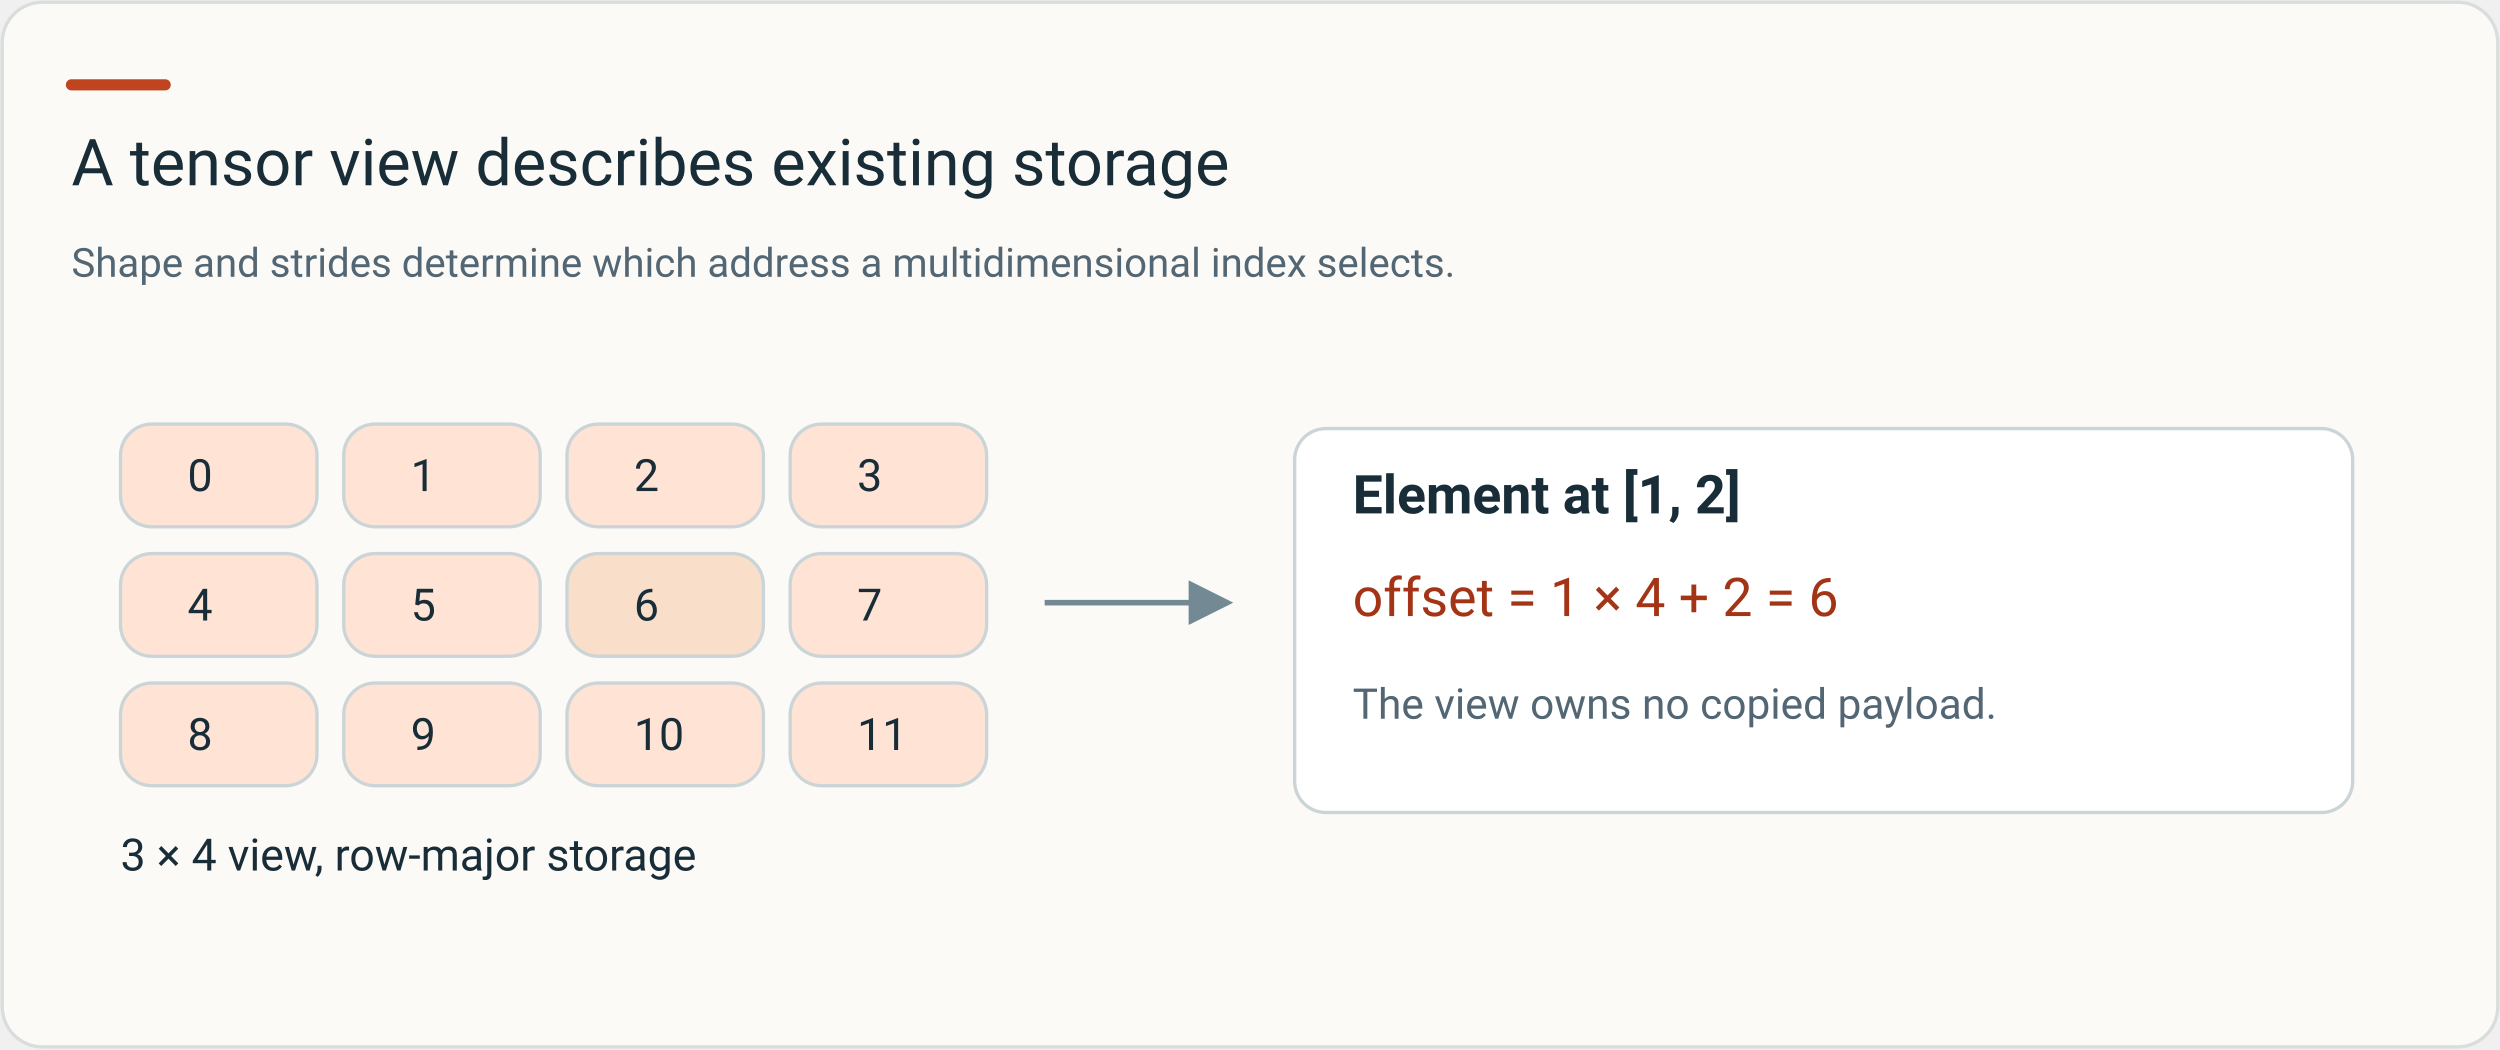
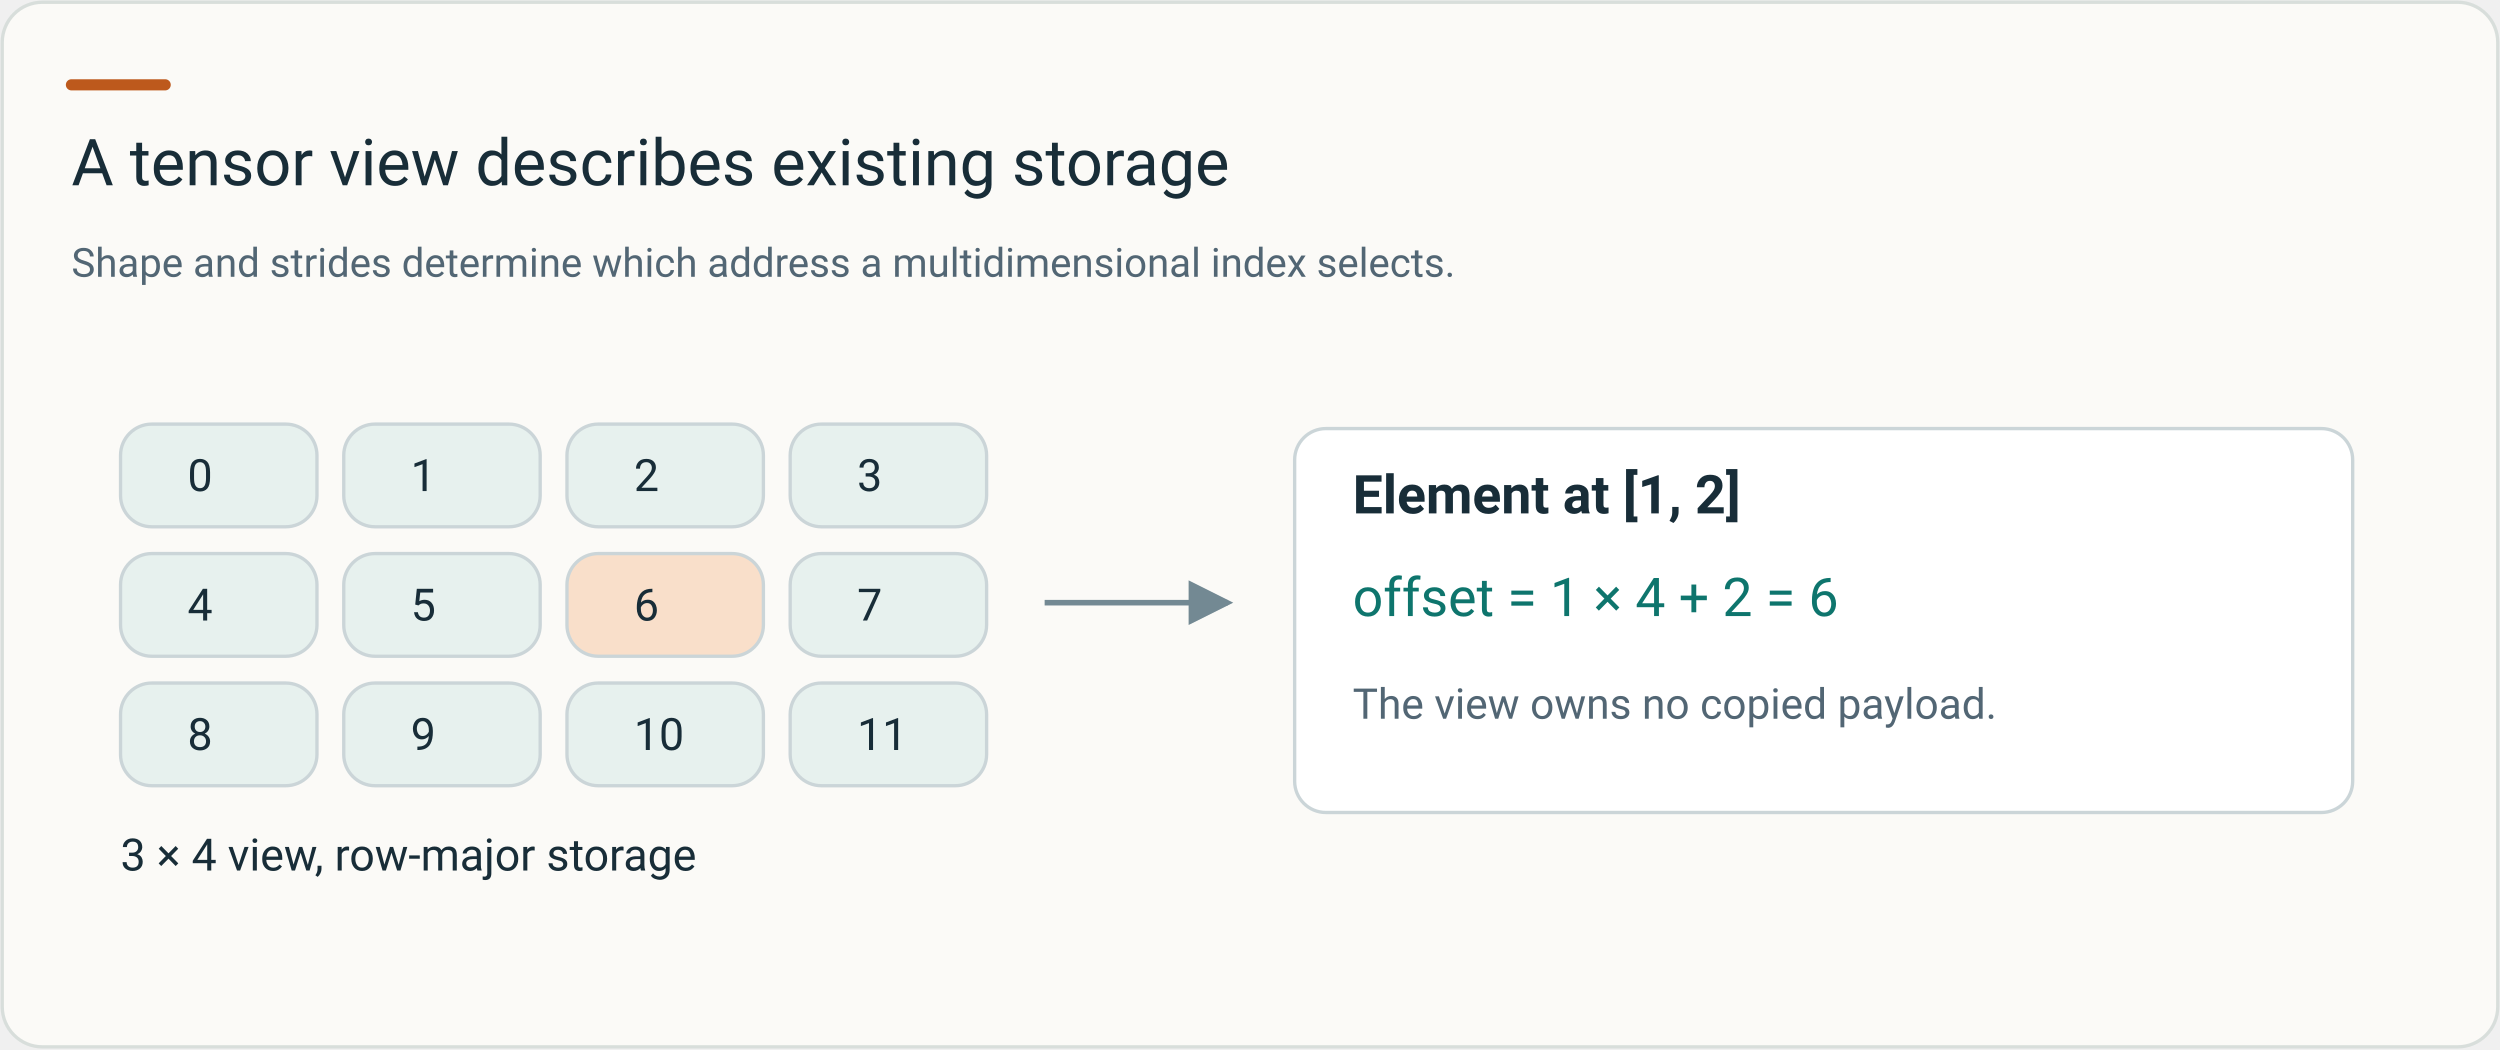
<svg xmlns="http://www.w3.org/2000/svg" viewBox="0 0 1120 470" role="img" aria-labelledby="title desc">
  <defs>
    <marker id="arrow" markerWidth="8" markerHeight="8" refX="7" refY="4" orient="auto">
      <path d="M0 0 L8 4 L0 8 Z" fill="#738993" />
    </marker>
  </defs>
  <g font-family="Roboto, Arial, sans-serif">
    <rect x="1" y="1" width="1118" height="468" rx="18" fill="#fbfaf7" stroke="#d8dedb" stroke-width="1.5" />
-     <path d="M32 38 H74" stroke="#c0441f" stroke-width="5" stroke-linecap="round" />
+     <path d="M32 38 H74" stroke="#bd591c" stroke-width="5" stroke-linecap="round" />
    <text x="32" y="83" font-size="29" fill="#182d38" font-weight="400">A tensor view describes existing storage</text>
    <text x="32" y="124" font-size="18" fill="#526674" font-weight="400">Shape and strides determine which address a multidimensional index selects.</text>
-     <rect x="54" y="190" width="88" height="46" rx="14" fill="#ffe4d6" stroke="#cbd5d8" stroke-width="1.5" />
+     <rect x="54" y="190" width="88" height="46" rx="14" fill="#e7f1ee" stroke="#cbd5d8" stroke-width="1.5" />
    <text x="84" y="220" font-size="20" fill="#182d38" font-weight="400">0</text>
-     <rect x="154" y="190" width="88" height="46" rx="14" fill="#ffe4d6" stroke="#cbd5d8" stroke-width="1.5" />
+     <rect x="154" y="190" width="88" height="46" rx="14" fill="#e7f1ee" stroke="#cbd5d8" stroke-width="1.5" />
    <text x="184" y="220" font-size="20" fill="#182d38" font-weight="400">1</text>
-     <rect x="254" y="190" width="88" height="46" rx="14" fill="#ffe4d6" stroke="#cbd5d8" stroke-width="1.5" />
+     <rect x="254" y="190" width="88" height="46" rx="14" fill="#e7f1ee" stroke="#cbd5d8" stroke-width="1.5" />
    <text x="284" y="220" font-size="20" fill="#182d38" font-weight="400">2</text>
-     <rect x="354" y="190" width="88" height="46" rx="14" fill="#ffe4d6" stroke="#cbd5d8" stroke-width="1.5" />
+     <rect x="354" y="190" width="88" height="46" rx="14" fill="#e7f1ee" stroke="#cbd5d8" stroke-width="1.5" />
    <text x="384" y="220" font-size="20" fill="#182d38" font-weight="400">3</text>
-     <rect x="54" y="248" width="88" height="46" rx="14" fill="#ffe4d6" stroke="#cbd5d8" stroke-width="1.5" />
+     <rect x="54" y="248" width="88" height="46" rx="14" fill="#e7f1ee" stroke="#cbd5d8" stroke-width="1.5" />
    <text x="84" y="278" font-size="20" fill="#182d38" font-weight="400">4</text>
-     <rect x="154" y="248" width="88" height="46" rx="14" fill="#ffe4d6" stroke="#cbd5d8" stroke-width="1.5" />
+     <rect x="154" y="248" width="88" height="46" rx="14" fill="#e7f1ee" stroke="#cbd5d8" stroke-width="1.5" />
    <text x="184" y="278" font-size="20" fill="#182d38" font-weight="400">5</text>
    <rect x="254" y="248" width="88" height="46" rx="14" fill="#f9dfca" stroke="#cbd5d8" stroke-width="1.5" />
    <text x="284" y="278" font-size="20" fill="#182d38" font-weight="400">6</text>
-     <rect x="354" y="248" width="88" height="46" rx="14" fill="#ffe4d6" stroke="#cbd5d8" stroke-width="1.5" />
+     <rect x="354" y="248" width="88" height="46" rx="14" fill="#e7f1ee" stroke="#cbd5d8" stroke-width="1.5" />
    <text x="384" y="278" font-size="20" fill="#182d38" font-weight="400">7</text>
-     <rect x="54" y="306" width="88" height="46" rx="14" fill="#ffe4d6" stroke="#cbd5d8" stroke-width="1.5" />
+     <rect x="54" y="306" width="88" height="46" rx="14" fill="#e7f1ee" stroke="#cbd5d8" stroke-width="1.5" />
    <text x="84" y="336" font-size="20" fill="#182d38" font-weight="400">8</text>
-     <rect x="154" y="306" width="88" height="46" rx="14" fill="#ffe4d6" stroke="#cbd5d8" stroke-width="1.5" />
+     <rect x="154" y="306" width="88" height="46" rx="14" fill="#e7f1ee" stroke="#cbd5d8" stroke-width="1.5" />
    <text x="184" y="336" font-size="20" fill="#182d38" font-weight="400">9</text>
-     <rect x="254" y="306" width="88" height="46" rx="14" fill="#ffe4d6" stroke="#cbd5d8" stroke-width="1.5" />
+     <rect x="254" y="306" width="88" height="46" rx="14" fill="#e7f1ee" stroke="#cbd5d8" stroke-width="1.5" />
    <text x="284" y="336" font-size="20" fill="#182d38" font-weight="400">10</text>
-     <rect x="354" y="306" width="88" height="46" rx="14" fill="#ffe4d6" stroke="#cbd5d8" stroke-width="1.5" />
+     <rect x="354" y="306" width="88" height="46" rx="14" fill="#e7f1ee" stroke="#cbd5d8" stroke-width="1.5" />
    <text x="384" y="336" font-size="20" fill="#182d38" font-weight="400">11</text>
    <text x="54" y="390" font-size="20" fill="#182d38" font-weight="400">3 × 4 view, row-major storage</text>
    <path d="M468 270 H550" stroke="#738993" stroke-width="2.5" marker-end="url(#arrow)" fill="none" />
    <rect x="580" y="192" width="474" height="172" rx="14" fill="#fff" stroke="#cbd5d8" stroke-width="1.5" />
    <text x="606" y="230" font-size="24" fill="#182d38" font-weight="600">Element at [1, 2]</text>
-     <text x="606" y="276" font-size="24" fill="#a33516" font-weight="400">offset = 1 × 4 + 2 = 6</text>
+     <text x="606" y="276" font-size="24" fill="#0e756d" font-weight="400">offset = 1 × 4 + 2 = 6</text>
    <text x="606" y="322" font-size="19" fill="#526674" font-weight="400">The view owns no copied payload.</text>
  </g>
</svg>
